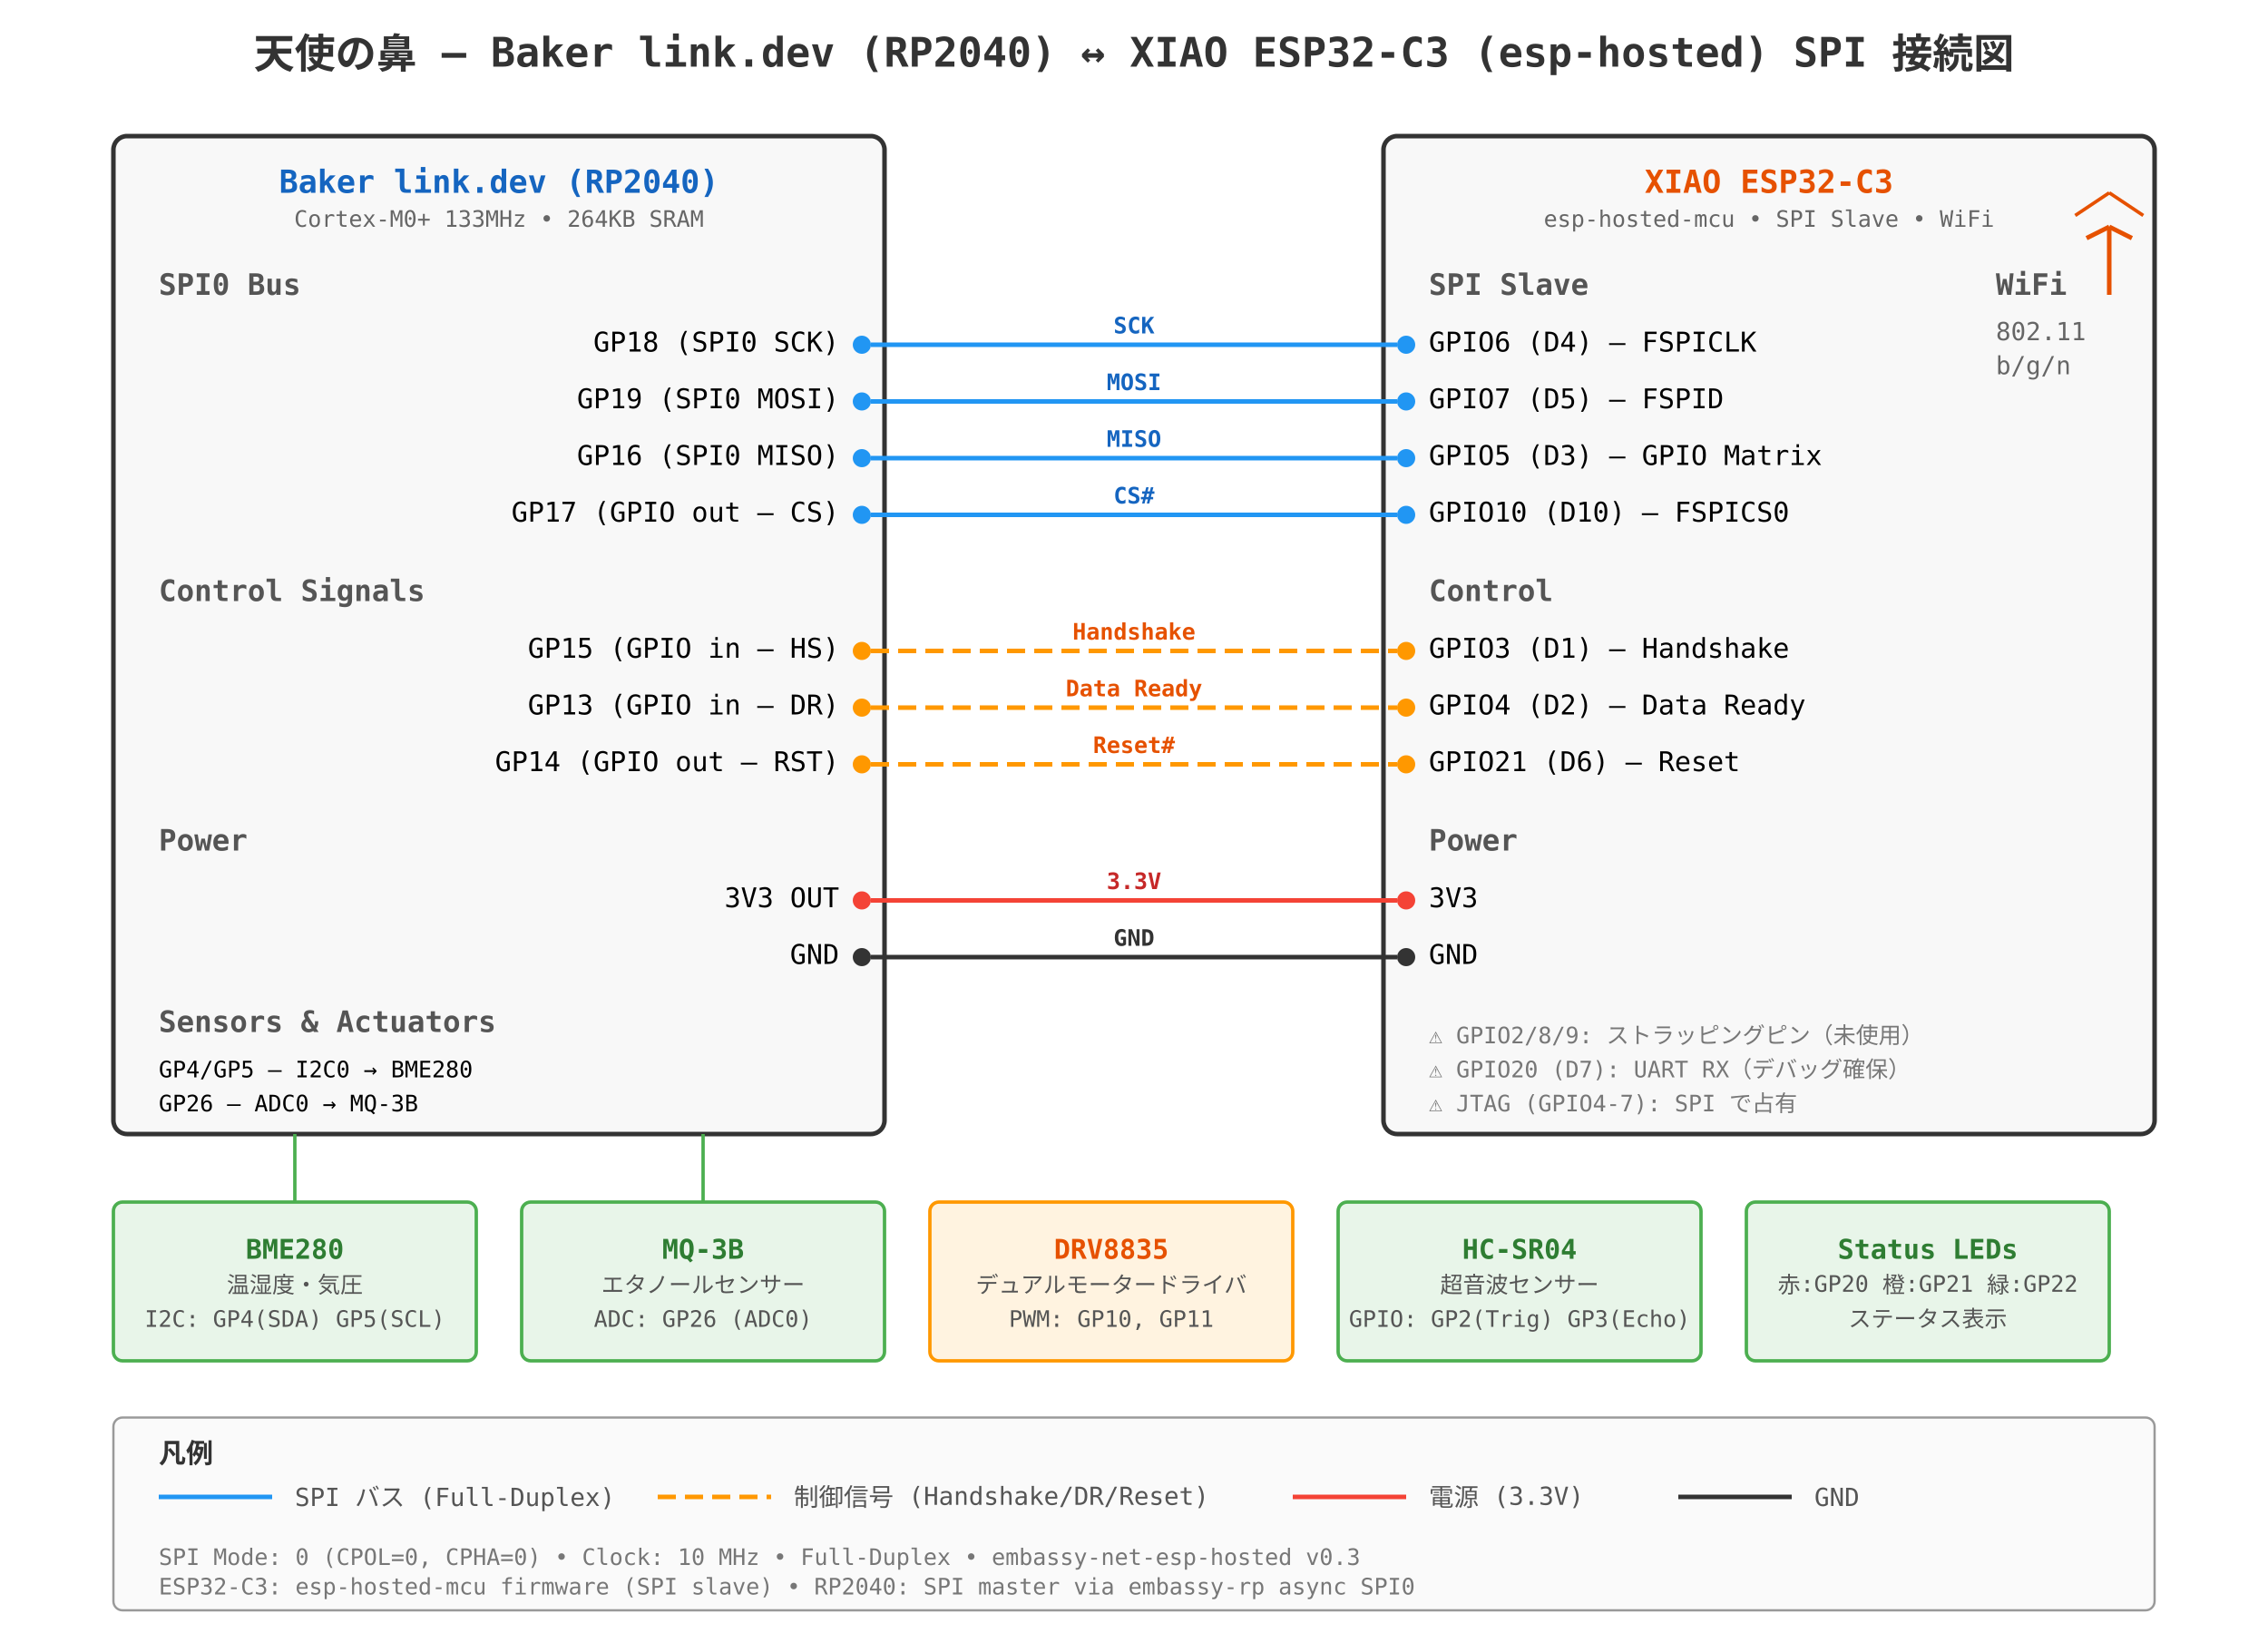
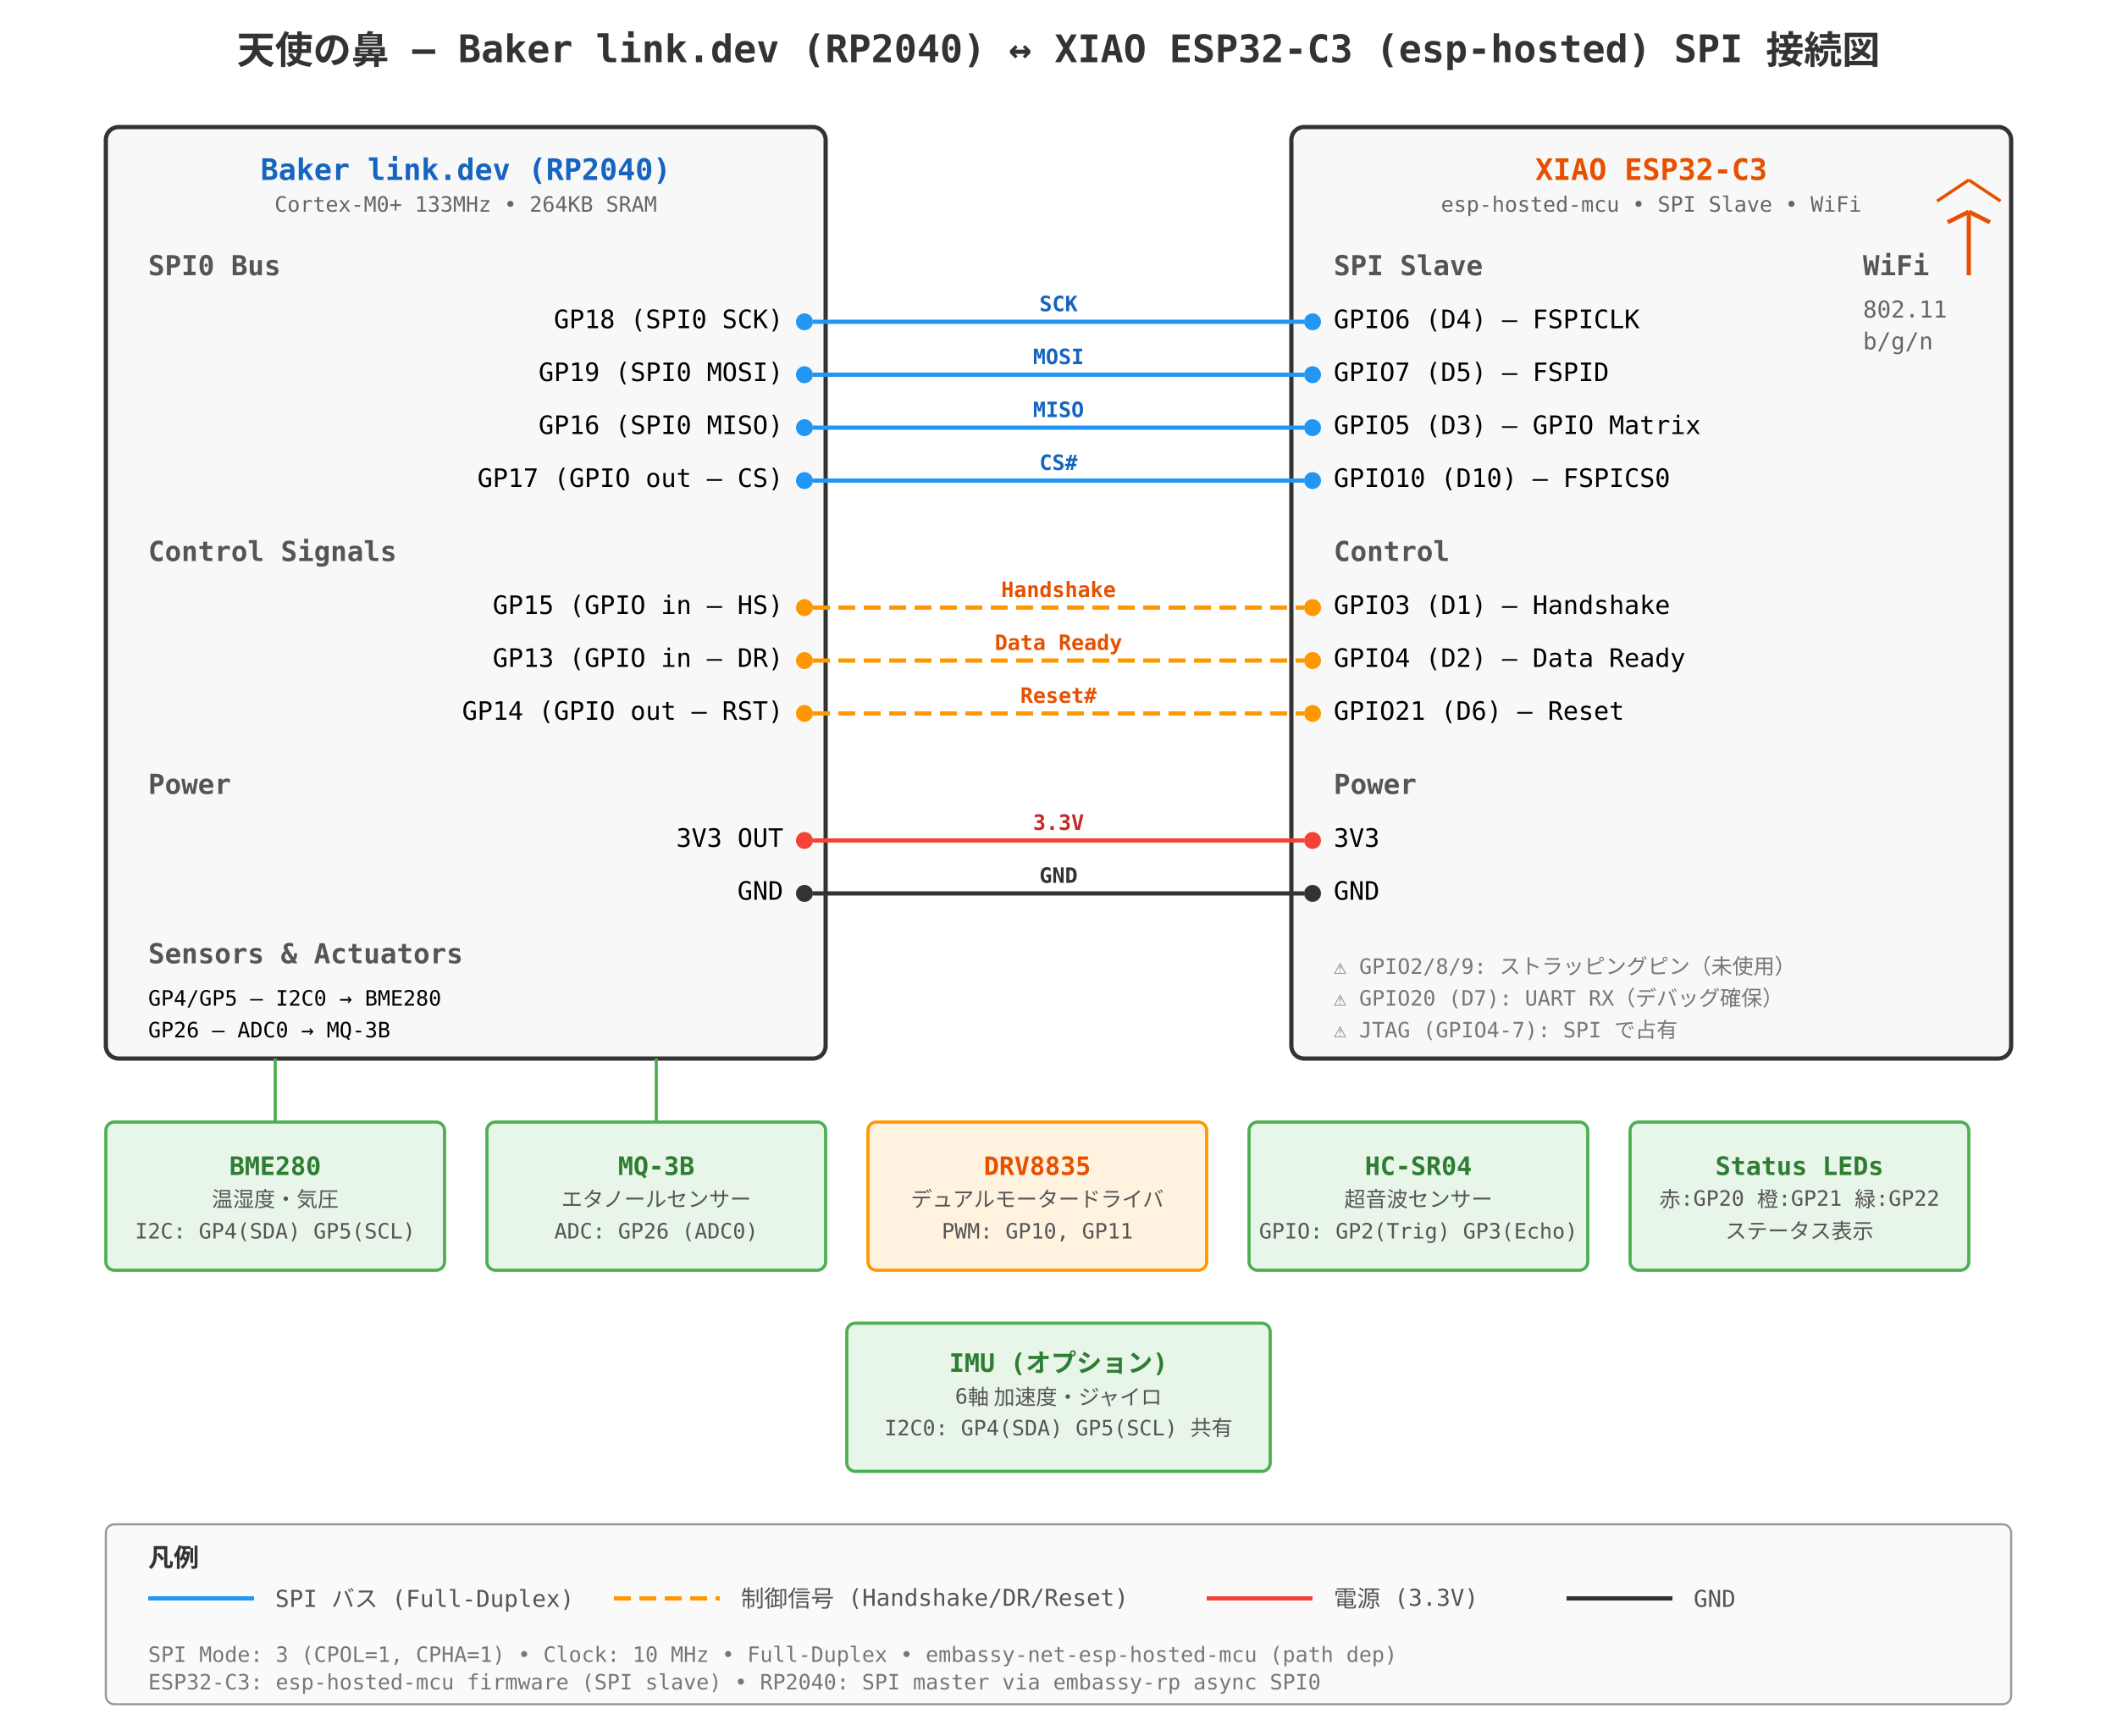
- <svg xmlns="http://www.w3.org/2000/svg" viewBox="0 0 1000 720" font-family="monospace" font-size="12">
+ <svg xmlns="http://www.w3.org/2000/svg" viewBox="0 0 1000 820" font-family="monospace" font-size="12">
  <defs>
    <marker id="arrowhead" markerWidth="8" markerHeight="6" refX="8" refY="3" orient="auto">
      <polygon points="0 0, 8 3, 0 6" fill="#333" />
    </marker>
    <style>
      .chip-box { fill: #f8f8f8; stroke: #333; stroke-width: 2; rx: 6; }
      .chip-label { font-size: 14px; font-weight: bold; text-anchor: middle; }
      .pin-label { font-size: 11px; }
      .pin-left { text-anchor: end; }
      .pin-right { text-anchor: start; }
      .signal-line { stroke-width: 2; fill: none; }
      .spi-line { stroke: #2196F3; }
      .ctrl-line { stroke: #FF9800; }
      .power-line { stroke: #F44336; }
      .gnd-line { stroke: #333; }
      .sensor-box { fill: #E8F5E9; stroke: #4CAF50; stroke-width: 1.5; rx: 4; }
      .motor-box { fill: #FFF3E0; stroke: #FF9800; stroke-width: 1.5; rx: 4; }
      .legend-box { fill: #FAFAFA; stroke: #999; stroke-width: 1; rx: 4; }
      .section-title { font-size: 13px; font-weight: bold; fill: #555; }
      .note-text { font-size: 10px; fill: #777; }
    </style>
  </defs>
  <text x="500" y="30" text-anchor="middle" font-size="18" font-weight="bold" fill="#333">
    天使の鼻 — Baker link.dev (RP2040) ↔ XIAO ESP32-C3 (esp-hosted) SPI 接続図
  </text>
  <rect class="chip-box" x="50" y="60" width="340" height="440" />
  <text class="chip-label" x="220" y="85" fill="#1565C0">Baker link.dev (RP2040)</text>
  <text x="220" y="100" text-anchor="middle" font-size="10" fill="#666">Cortex-M0+ 133MHz • 264KB SRAM</text>
  <text class="section-title" x="70" y="130">SPI0 Bus</text>
  <text class="pin-left" x="370" y="155">GP18 (SPI0 SCK)</text>
  <circle cx="380" cy="152" r="4" fill="#2196F3" />
  <text class="pin-left" x="370" y="180">GP19 (SPI0 MOSI)</text>
  <circle cx="380" cy="177" r="4" fill="#2196F3" />
  <text class="pin-left" x="370" y="205">GP16 (SPI0 MISO)</text>
  <circle cx="380" cy="202" r="4" fill="#2196F3" />
  <text class="pin-left" x="370" y="230">GP17 (GPIO out — CS)</text>
  <circle cx="380" cy="227" r="4" fill="#2196F3" />
  <text class="section-title" x="70" y="265">Control Signals</text>
  <text class="pin-left" x="370" y="290">GP15 (GPIO in — HS)</text>
  <circle cx="380" cy="287" r="4" fill="#FF9800" />
  <text class="pin-left" x="370" y="315">GP13 (GPIO in — DR)</text>
  <circle cx="380" cy="312" r="4" fill="#FF9800" />
  <text class="pin-left" x="370" y="340">GP14 (GPIO out — RST)</text>
  <circle cx="380" cy="337" r="4" fill="#FF9800" />
  <text class="section-title" x="70" y="375">Power</text>
  <text class="pin-left" x="370" y="400">3V3 OUT</text>
  <circle cx="380" cy="397" r="4" fill="#F44336" />
  <text class="pin-left" x="370" y="425">GND</text>
  <circle cx="380" cy="422" r="4" fill="#333" />
  <text class="section-title" x="70" y="455">Sensors &amp; Actuators</text>
  <text class="pin-right" x="70" y="475" font-size="10">GP4/GP5 — I2C0 → BME280</text>
  <text class="pin-right" x="70" y="490" font-size="10">GP26 — ADC0 → MQ-3B</text>
  <rect class="chip-box" x="610" y="60" width="340" height="440" />
  <text class="chip-label" x="780" y="85" fill="#E65100">XIAO ESP32-C3</text>
  <text x="780" y="100" text-anchor="middle" font-size="10" fill="#666">esp-hosted-mcu • SPI Slave • WiFi</text>
  <text class="section-title" x="630" y="130">SPI Slave</text>
  <text class="pin-right" x="630" y="155">GPIO6 (D4) — FSPICLK</text>
  <circle cx="620" cy="152" r="4" fill="#2196F3" />
  <text class="pin-right" x="630" y="180">GPIO7 (D5) — FSPID</text>
  <circle cx="620" cy="177" r="4" fill="#2196F3" />
  <text class="pin-right" x="630" y="205">GPIO5 (D3) — GPIO Matrix</text>
  <circle cx="620" cy="202" r="4" fill="#2196F3" />
  <text class="pin-right" x="630" y="230">GPIO10 (D10) — FSPICS0</text>
  <circle cx="620" cy="227" r="4" fill="#2196F3" />
  <text class="section-title" x="630" y="265">Control</text>
  <text class="pin-right" x="630" y="290">GPIO3 (D1) — Handshake</text>
  <circle cx="620" cy="287" r="4" fill="#FF9800" />
  <text class="pin-right" x="630" y="315">GPIO4 (D2) — Data Ready</text>
  <circle cx="620" cy="312" r="4" fill="#FF9800" />
  <text class="pin-right" x="630" y="340">GPIO21 (D6) — Reset</text>
  <circle cx="620" cy="337" r="4" fill="#FF9800" />
  <text class="section-title" x="630" y="375">Power</text>
  <text class="pin-right" x="630" y="400">3V3</text>
  <circle cx="620" cy="397" r="4" fill="#F44336" />
  <text class="pin-right" x="630" y="425">GND</text>
  <circle cx="620" cy="422" r="4" fill="#333" />
  <text class="section-title" x="880" y="130">WiFi</text>
  <text x="880" y="150" font-size="11" fill="#666">802.11</text>
  <text x="880" y="165" font-size="11" fill="#666">b/g/n</text>
  <line x1="930" y1="130" x2="930" y2="100" stroke="#E65100" stroke-width="2" />
  <line x1="920" y1="105" x2="930" y2="100" stroke="#E65100" stroke-width="2" />
  <line x1="940" y1="105" x2="930" y2="100" stroke="#E65100" stroke-width="2" />
  <line x1="915" y1="95" x2="930" y2="85" stroke="#E65100" stroke-width="1.5" />
  <line x1="945" y1="95" x2="930" y2="85" stroke="#E65100" stroke-width="1.5" />
  <text class="note-text" x="630" y="460">⚠ GPIO2/8/9: ストラッピングピン（未使用）</text>
  <text class="note-text" x="630" y="475">⚠ GPIO20 (D7): UART RX（デバッグ確保）</text>
  <text class="note-text" x="630" y="490">⚠ JTAG (GPIO4-7): SPI で占有</text>
  <line class="signal-line spi-line" x1="384" y1="152" x2="616" y2="152" />
  <text x="500" y="147" text-anchor="middle" font-size="10" fill="#1565C0" font-weight="bold">SCK</text>
  <line class="signal-line spi-line" x1="384" y1="177" x2="616" y2="177" />
  <text x="500" y="172" text-anchor="middle" font-size="10" fill="#1565C0" font-weight="bold">MOSI</text>
  <line class="signal-line spi-line" x1="384" y1="202" x2="616" y2="202" />
  <text x="500" y="197" text-anchor="middle" font-size="10" fill="#1565C0" font-weight="bold">MISO</text>
  <line class="signal-line spi-line" x1="384" y1="227" x2="616" y2="227" />
  <text x="500" y="222" text-anchor="middle" font-size="10" fill="#1565C0" font-weight="bold">CS#</text>
  <line class="signal-line ctrl-line" x1="384" y1="287" x2="616" y2="287" stroke-dasharray="8,4" />
  <text x="500" y="282" text-anchor="middle" font-size="10" fill="#E65100" font-weight="bold">Handshake</text>
  <line class="signal-line ctrl-line" x1="384" y1="312" x2="616" y2="312" stroke-dasharray="8,4" />
  <text x="500" y="307" text-anchor="middle" font-size="10" fill="#E65100" font-weight="bold">Data Ready</text>
  <line class="signal-line ctrl-line" x1="384" y1="337" x2="616" y2="337" stroke-dasharray="8,4" />
  <text x="500" y="332" text-anchor="middle" font-size="10" fill="#E65100" font-weight="bold">Reset#</text>
  <line class="signal-line power-line" x1="384" y1="397" x2="616" y2="397" stroke-width="3" />
  <text x="500" y="392" text-anchor="middle" font-size="10" fill="#C62828" font-weight="bold">3.3V</text>
  <line class="signal-line gnd-line" x1="384" y1="422" x2="616" y2="422" stroke-width="3" />
  <text x="500" y="417" text-anchor="middle" font-size="10" fill="#333" font-weight="bold">GND</text>
  <rect class="sensor-box" x="50" y="530" width="160" height="70" />
  <text x="130" y="555" text-anchor="middle" font-size="12" font-weight="bold" fill="#2E7D32">BME280</text>
  <text x="130" y="570" text-anchor="middle" font-size="10" fill="#555">温湿度・気圧</text>
  <text x="130" y="585" text-anchor="middle" font-size="10" fill="#555">I2C: GP4(SDA) GP5(SCL)</text>
  <rect class="sensor-box" x="230" y="530" width="160" height="70" />
  <text x="310" y="555" text-anchor="middle" font-size="12" font-weight="bold" fill="#2E7D32">MQ-3B</text>
  <text x="310" y="570" text-anchor="middle" font-size="10" fill="#555">エタノールセンサー</text>
  <text x="310" y="585" text-anchor="middle" font-size="10" fill="#555">ADC: GP26 (ADC0)</text>
  <rect class="motor-box" x="410" y="530" width="160" height="70" />
  <text x="490" y="555" text-anchor="middle" font-size="12" font-weight="bold" fill="#E65100">DRV8835</text>
  <text x="490" y="570" text-anchor="middle" font-size="10" fill="#555">デュアルモータードライバ</text>
  <text x="490" y="585" text-anchor="middle" font-size="10" fill="#555">PWM: GP10, GP11</text>
  <rect class="sensor-box" x="590" y="530" width="160" height="70" />
  <text x="670" y="555" text-anchor="middle" font-size="12" font-weight="bold" fill="#2E7D32">HC-SR04</text>
  <text x="670" y="570" text-anchor="middle" font-size="10" fill="#555">超音波センサー</text>
  <text x="670" y="585" text-anchor="middle" font-size="10" fill="#555">GPIO: GP2(Trig) GP3(Echo)</text>
  <rect class="sensor-box" x="770" y="530" width="160" height="70" />
  <text x="850" y="555" text-anchor="middle" font-size="12" font-weight="bold" fill="#2E7D32">Status LEDs</text>
  <text x="850" y="570" text-anchor="middle" font-size="10" fill="#555">赤:GP20 橙:GP21 緑:GP22</text>
  <text x="850" y="585" text-anchor="middle" font-size="10" fill="#555">ステータス表示</text>
  <line x1="130" y1="500" x2="130" y2="530" stroke="#4CAF50" stroke-width="1.5" />
  <line x1="310" y1="500" x2="310" y2="530" stroke="#4CAF50" stroke-width="1.5" />
-   <rect class="legend-box" x="50" y="625" width="900" height="85" />
-   <text x="70" y="645" font-size="12" font-weight="bold" fill="#333">凡例</text>
-   <line x1="70" y1="660" x2="120" y2="660" class="signal-line spi-line" />
-   <text x="130" y="664" font-size="11" fill="#555">SPI バス (Full-Duplex)</text>
-   <line x1="290" y1="660" x2="340" y2="660" class="signal-line ctrl-line" stroke-dasharray="8,4" />
-   <text x="350" y="664" font-size="11" fill="#555">制御信号 (Handshake/DR/Reset)</text>
-   <line x1="570" y1="660" x2="620" y2="660" class="signal-line power-line" stroke-width="3" />
-   <text x="630" y="664" font-size="11" fill="#555">電源 (3.3V)</text>
-   <line x1="740" y1="660" x2="790" y2="660" class="signal-line gnd-line" stroke-width="3" />
-   <text x="800" y="664" font-size="11" fill="#555">GND</text>
-   <text x="70" y="690" font-size="10" fill="#777">
-     SPI Mode: 0 (CPOL=0, CPHA=0) • Clock: 10 MHz • Full-Duplex • embassy-net-esp-hosted v0.3
+   <rect class="sensor-box" x="400" y="625" width="200" height="70" />
+   <text x="500" y="648" text-anchor="middle" font-size="12" font-weight="bold" fill="#2E7D32">IMU (オプション)</text>
+   <text x="500" y="663" text-anchor="middle" font-size="10" fill="#555">6軸 加速度・ジャイロ</text>
+   <text x="500" y="678" text-anchor="middle" font-size="10" fill="#555">I2C0: GP4(SDA) GP5(SCL) 共有</text>
+   <rect class="legend-box" x="50" y="720" width="900" height="85" />
+   <text x="70" y="740" font-size="12" font-weight="bold" fill="#333">凡例</text>
+   <line x1="70" y1="755" x2="120" y2="755" class="signal-line spi-line" />
+   <text x="130" y="759" font-size="11" fill="#555">SPI バス (Full-Duplex)</text>
+   <line x1="290" y1="755" x2="340" y2="755" class="signal-line ctrl-line" stroke-dasharray="8,4" />
+   <text x="350" y="759" font-size="11" fill="#555">制御信号 (Handshake/DR/Reset)</text>
+   <line x1="570" y1="755" x2="620" y2="755" class="signal-line power-line" stroke-width="3" />
+   <text x="630" y="759" font-size="11" fill="#555">電源 (3.3V)</text>
+   <line x1="740" y1="755" x2="790" y2="755" class="signal-line gnd-line" stroke-width="3" />
+   <text x="800" y="759" font-size="11" fill="#555">GND</text>
+   <text x="70" y="785" font-size="10" fill="#777">
+     SPI Mode: 3 (CPOL=1, CPHA=1) • Clock: 10 MHz • Full-Duplex • embassy-net-esp-hosted-mcu (path dep)
  </text>
-   <text x="70" y="703" font-size="10" fill="#777">
+   <text x="70" y="798" font-size="10" fill="#777">
    ESP32-C3: esp-hosted-mcu firmware (SPI slave) • RP2040: SPI master via embassy-rp async SPI0
  </text>
</svg>
